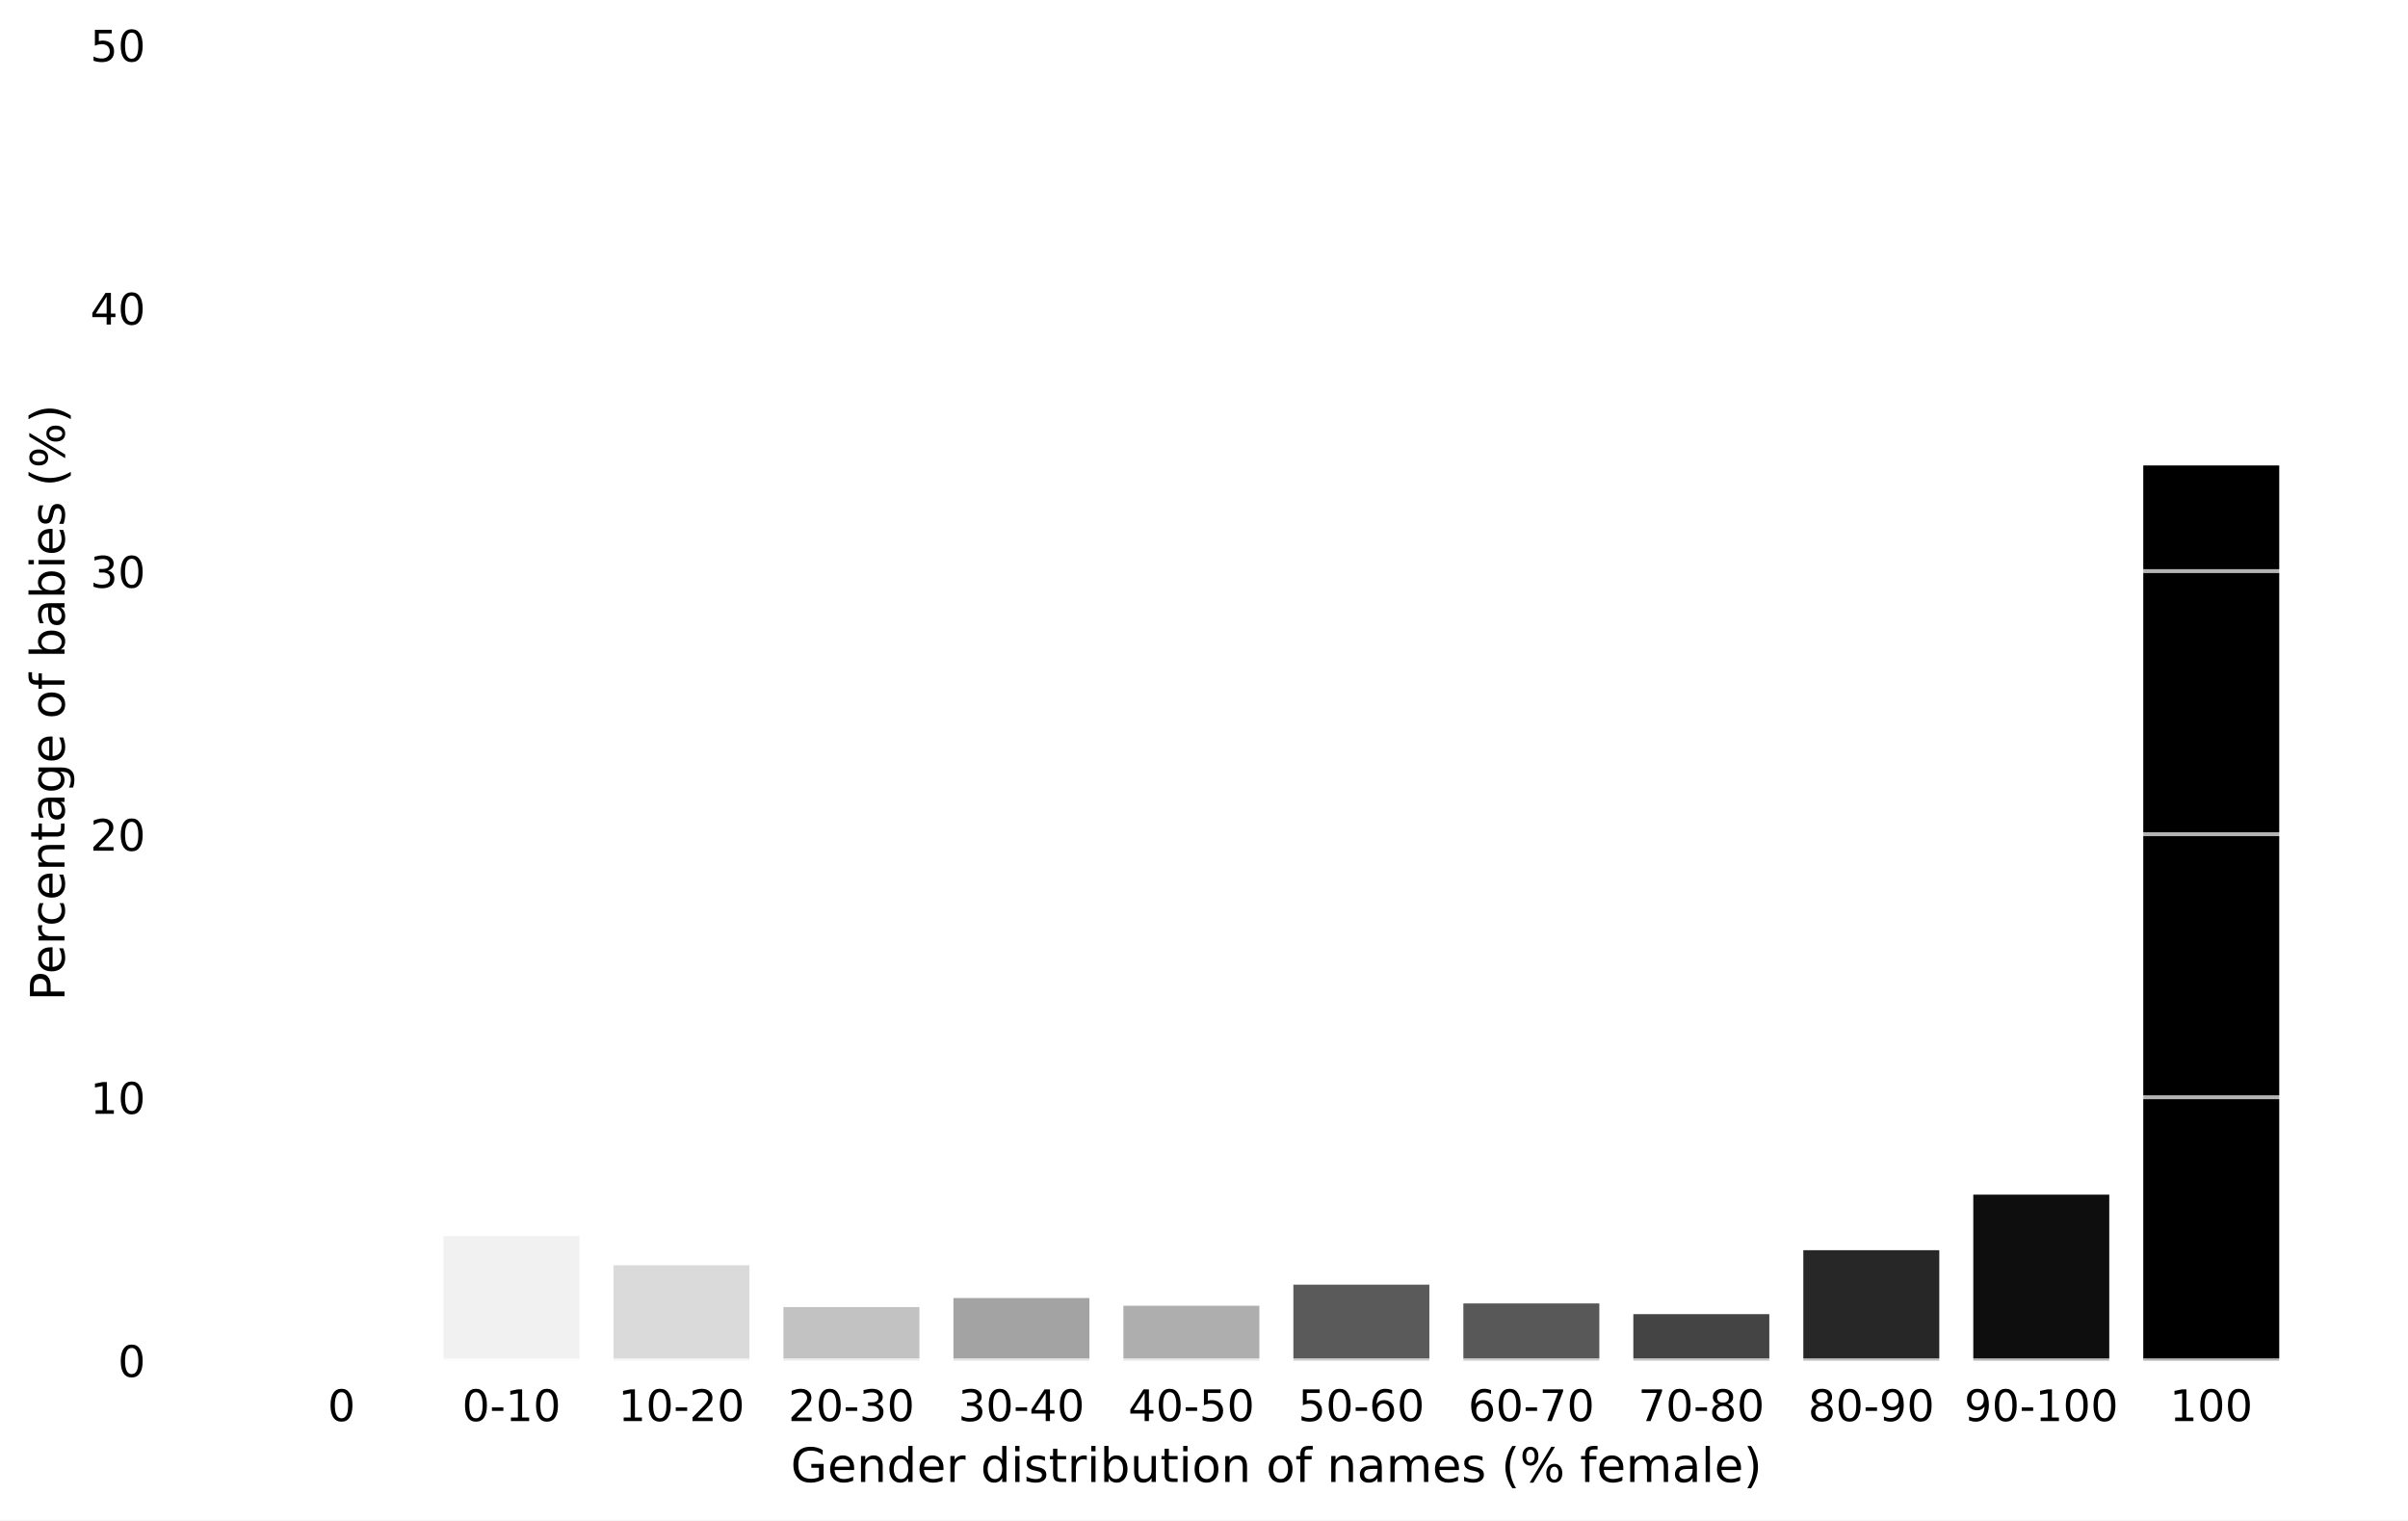
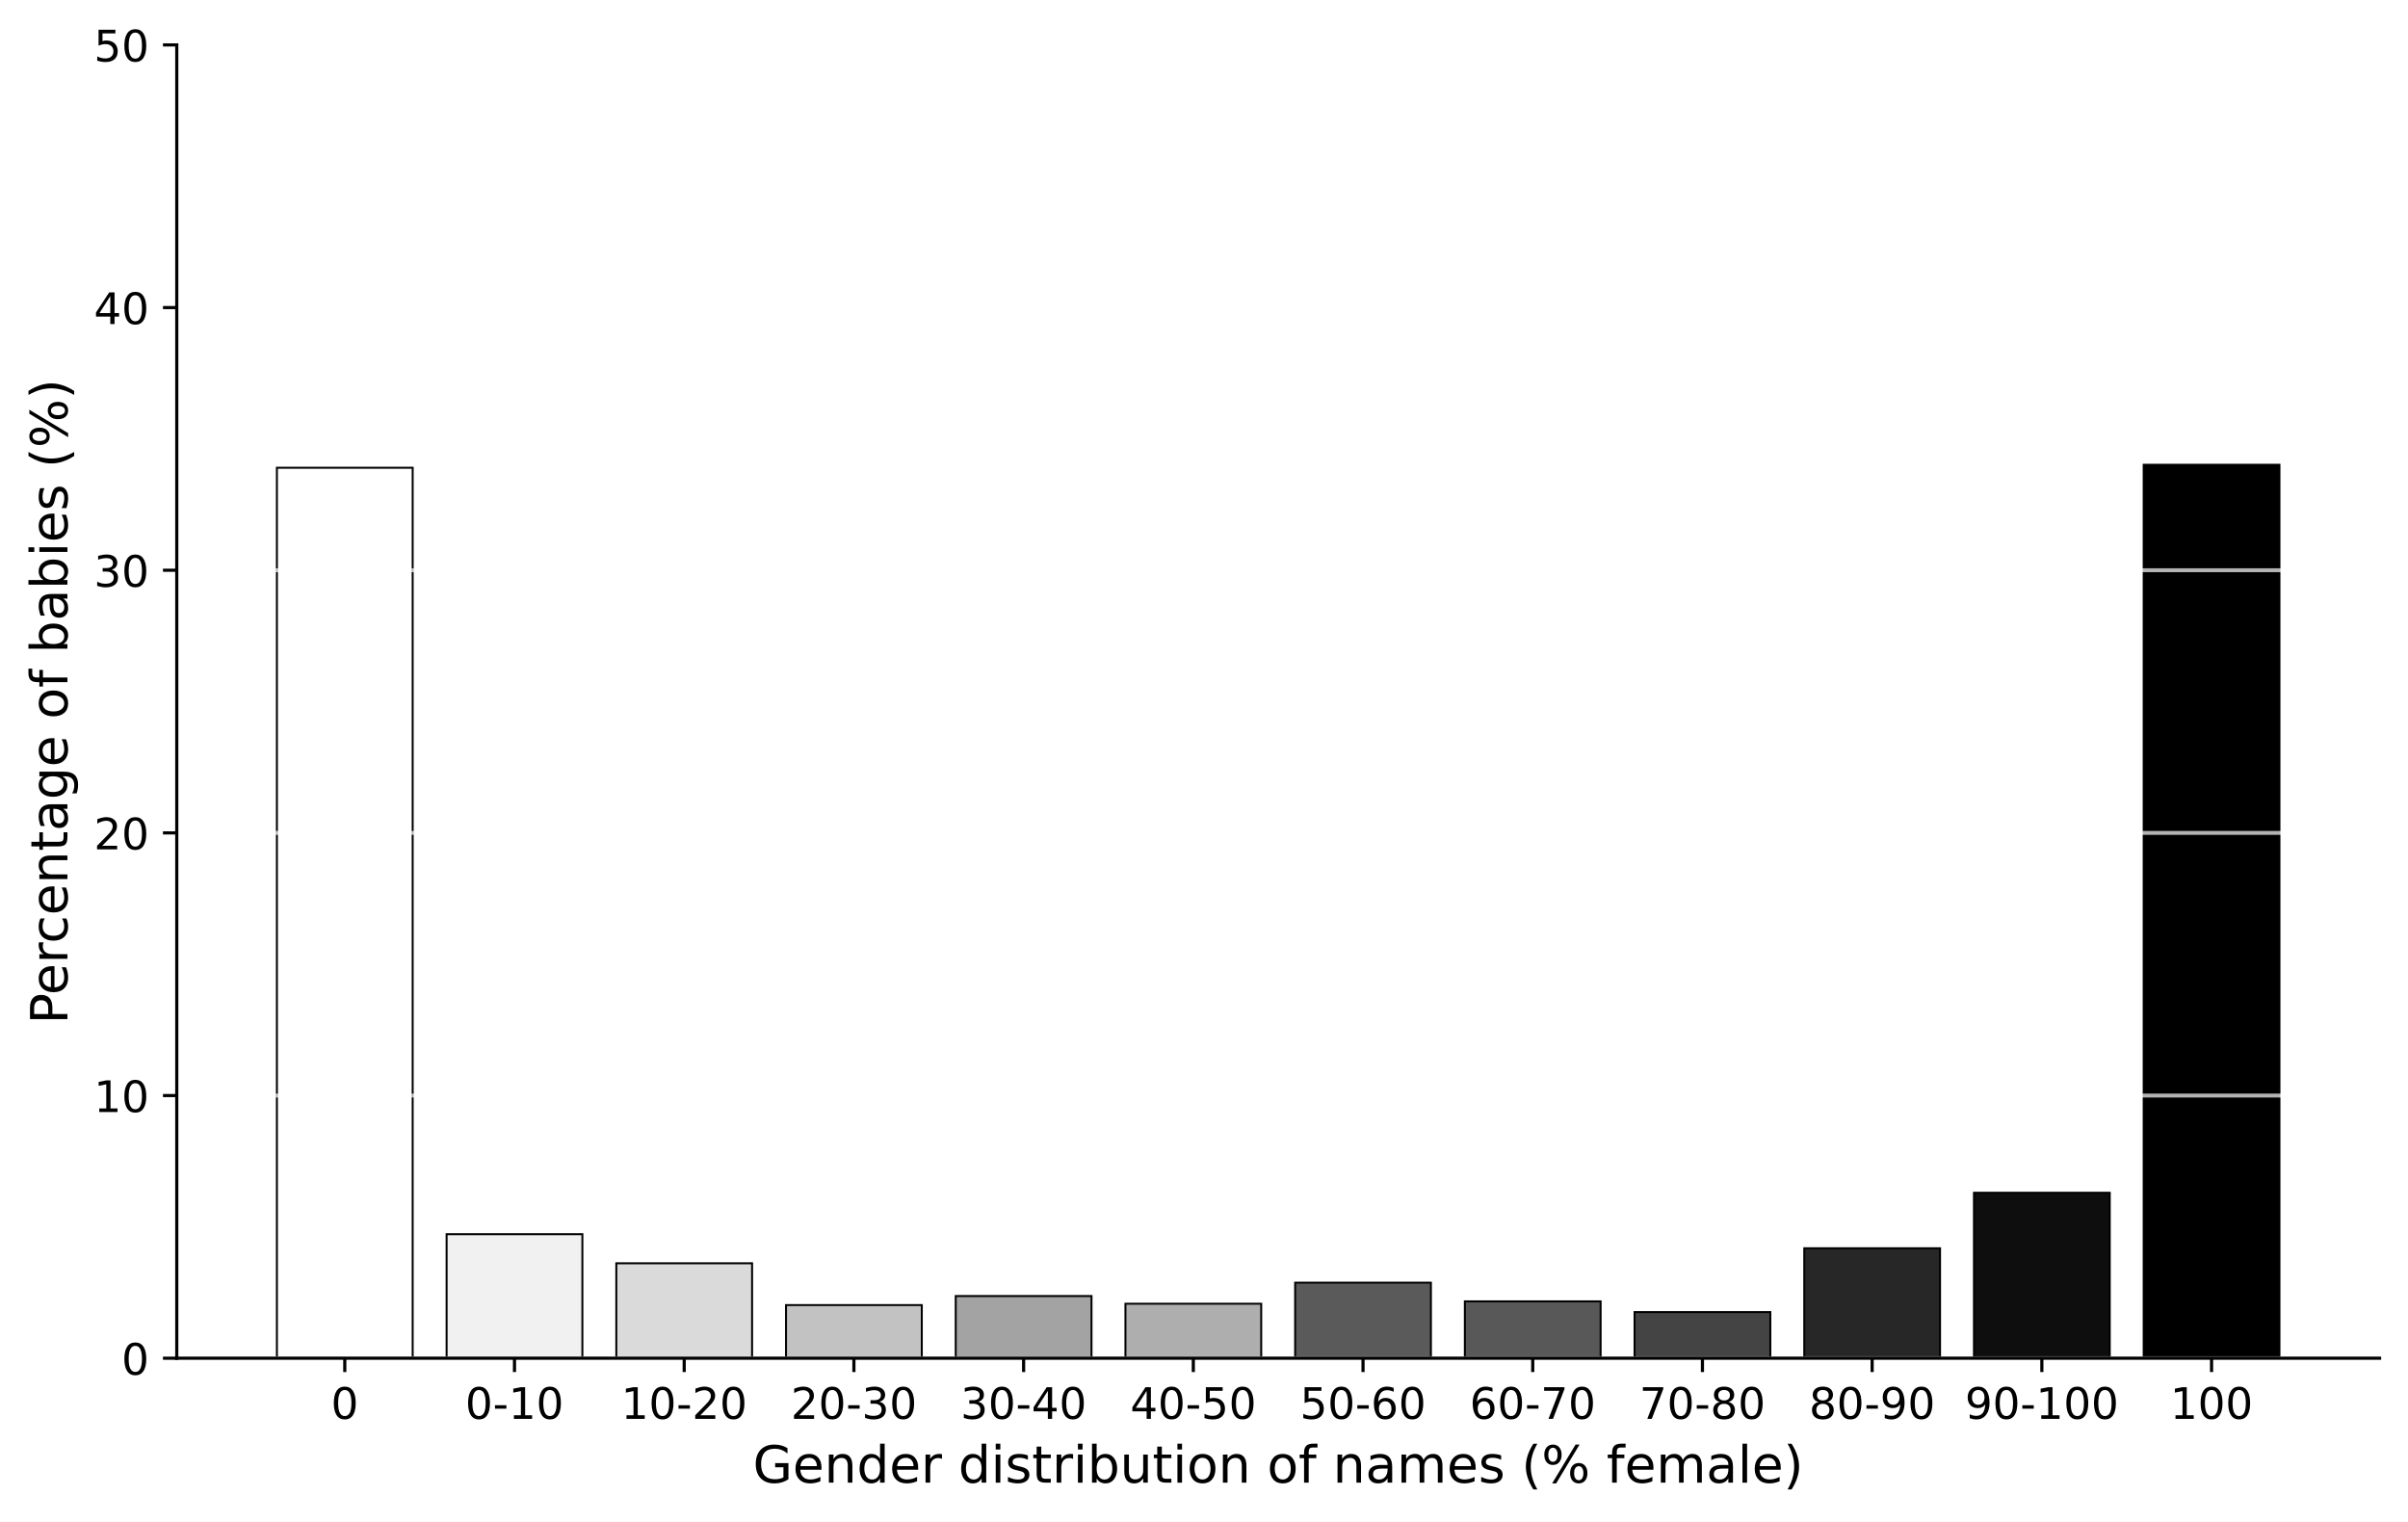
- <svg xmlns="http://www.w3.org/2000/svg" xmlns:xlink="http://www.w3.org/1999/xlink" width="609.011pt" height="384.479pt" viewBox="0 0 609.011 384.479" version="1.1">
+ <svg xmlns="http://www.w3.org/2000/svg" xmlns:xlink="http://www.w3.org/1999/xlink" width="609.979pt" height="385.447pt" viewBox="0 0 609.979 385.447" version="1.1">
  <defs>
    <style type="text/css">*{stroke-linejoin: round; stroke-linecap: butt}</style>
  </defs>
  <g id="figure_1">
    <g id="patch_1">
-       <path d="M 0 384.479  L 609.011 384.479  L 609.011 0  L 0 0  z " style="fill: #ffffff" />
+       <path d="M 0 385.447  L 609.979 385.447  L 609.979 0  L 0 0  z " style="fill: #ffffff" />
    </g>
    <g id="axes_1">
      <g id="patch_2">
-         <path d="M 43.811 344.019  L 601.811 344.019  L 601.811 11.379  L 43.811 11.379  z " style="fill: #ffffff" />
+         <path d="M 44.779 344.019  L 602.779 344.019  L 602.779 11.379  L 44.779 11.379  z " style="fill: #ffffff" />
      </g>
      <g id="patch_3">
-         <path d="M 69.175 344.019  L 103.566 344.019  L 103.566 118.478  L 69.175 118.478  z " clip-path="url(#p689ee45452)" style="fill: #ffffff" />
+         <path d="M 70.143 344.019  L 104.534 344.019  L 104.534 118.478  L 70.143 118.478  z " clip-path="url(#pf5ce9ef097)" style="fill: #ffffff; stroke: #000000; stroke-width: 0.5; stroke-linejoin: miter" />
      </g>
      <g id="patch_4">
-         <path d="M 112.164 344.019  L 146.555 344.019  L 146.555 312.609  L 112.164 312.609  z " clip-path="url(#p689ee45452)" style="fill: #f1f1f1" />
+         <path d="M 113.132 344.019  L 147.523 344.019  L 147.523 312.609  L 113.132 312.609  z " clip-path="url(#pf5ce9ef097)" style="fill: #f1f1f1; stroke: #000000; stroke-width: 0.5; stroke-linejoin: miter" />
      </g>
      <g id="patch_5">
-         <path d="M 155.153 344.019  L 189.545 344.019  L 189.545 319.975  L 155.153 319.975  z " clip-path="url(#p689ee45452)" style="fill: #dadada" />
+         <path d="M 156.121 344.019  L 190.512 344.019  L 190.512 319.975  L 156.121 319.975  z " clip-path="url(#pf5ce9ef097)" style="fill: #dadada; stroke: #000000; stroke-width: 0.5; stroke-linejoin: miter" />
      </g>
      <g id="patch_6">
-         <path d="M 198.143 344.019  L 232.534 344.019  L 232.534 330.558  L 198.143 330.558  z " clip-path="url(#p689ee45452)" style="fill: #c2c2c2" />
+         <path d="M 199.11 344.019  L 233.502 344.019  L 233.502 330.558  L 199.11 330.558  z " clip-path="url(#pf5ce9ef097)" style="fill: #c2c2c2; stroke: #000000; stroke-width: 0.5; stroke-linejoin: miter" />
      </g>
      <g id="patch_7">
-         <path d="M 241.132 344.019  L 275.523 344.019  L 275.523 328.272  L 241.132 328.272  z " clip-path="url(#p689ee45452)" style="fill: #a3a3a3" />
+         <path d="M 242.1 344.019  L 276.491 344.019  L 276.491 328.272  L 242.1 328.272  z " clip-path="url(#pf5ce9ef097)" style="fill: #a3a3a3; stroke: #000000; stroke-width: 0.5; stroke-linejoin: miter" />
      </g>
      <g id="patch_8">
-         <path d="M 284.121 344.019  L 318.512 344.019  L 318.512 330.219  L 284.121 330.219  z " clip-path="url(#p689ee45452)" style="fill: #aeaeae" />
+         <path d="M 285.089 344.019  L 319.48 344.019  L 319.48 330.219  L 285.089 330.219  z " clip-path="url(#pf5ce9ef097)" style="fill: #aeaeae; stroke: #000000; stroke-width: 0.5; stroke-linejoin: miter" />
      </g>
      <g id="patch_9">
-         <path d="M 327.11 344.019  L 361.502 344.019  L 361.502 324.885  L 327.11 324.885  z " clip-path="url(#p689ee45452)" style="fill: #5a5a5a" />
+         <path d="M 328.078 344.019  L 362.469 344.019  L 362.469 324.885  L 328.078 324.885  z " clip-path="url(#pf5ce9ef097)" style="fill: #5a5a5a; stroke: #000000; stroke-width: 0.5; stroke-linejoin: miter" />
      </g>
      <g id="patch_10">
-         <path d="M 370.099 344.019  L 404.491 344.019  L 404.491 329.626  L 370.099 329.626  z " clip-path="url(#p689ee45452)" style="fill: #585858" />
+         <path d="M 371.067 344.019  L 405.459 344.019  L 405.459 329.626  L 371.067 329.626  z " clip-path="url(#pf5ce9ef097)" style="fill: #585858; stroke: #000000; stroke-width: 0.5; stroke-linejoin: miter" />
      </g>
      <g id="patch_11">
-         <path d="M 413.089 344.019  L 447.48 344.019  L 447.48 332.336  L 413.089 332.336  z " clip-path="url(#p689ee45452)" style="fill: #444444" />
+         <path d="M 414.056 344.019  L 448.448 344.019  L 448.448 332.336  L 414.056 332.336  z " clip-path="url(#pf5ce9ef097)" style="fill: #444444; stroke: #000000; stroke-width: 0.5; stroke-linejoin: miter" />
      </g>
      <g id="patch_12">
-         <path d="M 456.078 344.019  L 490.469 344.019  L 490.469 316.165  L 456.078 316.165  z " clip-path="url(#p689ee45452)" style="fill: #272727" />
+         <path d="M 457.046 344.019  L 491.437 344.019  L 491.437 316.165  L 457.046 316.165  z " clip-path="url(#pf5ce9ef097)" style="fill: #272727; stroke: #000000; stroke-width: 0.5; stroke-linejoin: miter" />
      </g>
      <g id="patch_13">
-         <path d="M 499.067 344.019  L 533.458 344.019  L 533.458 302.111  L 499.067 302.111  z " clip-path="url(#p689ee45452)" style="fill: #0e0e0e" />
+         <path d="M 500.035 344.019  L 534.426 344.019  L 534.426 302.111  L 500.035 302.111  z " clip-path="url(#pf5ce9ef097)" style="fill: #0e0e0e; stroke: #000000; stroke-width: 0.5; stroke-linejoin: miter" />
      </g>
      <g id="patch_14">
-         <path d="M 542.056 344.019  L 576.448 344.019  L 576.448 117.716  L 542.056 117.716  z " clip-path="url(#p689ee45452)" />
+         <path d="M 543.024 344.019  L 577.415 344.019  L 577.415 117.716  L 543.024 117.716  z " clip-path="url(#pf5ce9ef097)" style="stroke: #000000; stroke-width: 0.5; stroke-linejoin: miter" />
      </g>
      <g id="matplotlib.axis_1">
        <g id="xtick_1">
+           <g id="line2d_1">
+             <defs>
+               <path id="mc035e3e905" d="M 0 0  L 0 3.5  " style="stroke: #000000; stroke-width: 0.8" />
+             </defs>
+             <g>
+               <use xlink:href="#mc035e3e905" x="87.338" y="344.019" style="stroke: #000000; stroke-width: 0.8" />
+             </g>
+           </g>
          <g id="text_1">
-             <g transform="translate(82.8712 359.3774) scale(0.11 -0.11)">
+             <g transform="translate(83.83901 359.3774) scale(0.11 -0.11)">
              <defs>
                <path id="DejaVuSans-30" d="M 2034 4250  Q 1547 4250 1301 3770  Q 1056 3291 1056 2328  Q 1056 1369 1301 889  Q 1547 409 2034 409  Q 2525 409 2770 889  Q 3016 1369 3016 2328  Q 3016 3291 2770 3770  Q 2525 4250 2034 4250  z M 2034 4750  Q 2819 4750 3233 4129  Q 3647 3509 3647 2328  Q 3647 1150 3233 529  Q 2819 -91 2034 -91  Q 1250 -91 836 529  Q 422 1150 422 2328  Q 422 3509 836 4129  Q 1250 4750 2034 4750  z " transform="scale(0.015625)" />
              </defs>
              <use xlink:href="#DejaVuSans-30" />
            </g>
          </g>
        </g>
        <g id="xtick_2">
+           <g id="line2d_2">
+             <g>
+               <use xlink:href="#mc035e3e905" x="130.328" y="344.019" style="stroke: #000000; stroke-width: 0.8" />
+             </g>
+           </g>
          <g id="text_2">
-             <g transform="translate(116.8774 359.3774) scale(0.11 -0.11)">
+             <g transform="translate(117.8452 359.3774) scale(0.11 -0.11)">
              <defs>
                <path id="DejaVuSans-2d" d="M 313 2009  L 1997 2009  L 1997 1497  L 313 1497  L 313 2009  z " transform="scale(0.015625)" />
                <path id="DejaVuSans-31" d="M 794 531  L 1825 531  L 1825 4091  L 703 3866  L 703 4441  L 1819 4666  L 2450 4666  L 2450 531  L 3481 531  L 3481 0  L 794 0  L 794 531  z " transform="scale(0.015625)" />
              </defs>
              <use xlink:href="#DejaVuSans-30" />
              <use xlink:href="#DejaVuSans-2d" transform="translate(63.62305 0)" />
              <use xlink:href="#DejaVuSans-31" transform="translate(99.70703 0)" />
              <use xlink:href="#DejaVuSans-30" transform="translate(163.3301 0)" />
            </g>
          </g>
        </g>
        <g id="xtick_3">
+           <g id="line2d_3">
+             <g>
+               <use xlink:href="#mc035e3e905" x="173.317" y="344.019" style="stroke: #000000; stroke-width: 0.8" />
+             </g>
+           </g>
          <g id="text_3">
-             <g transform="translate(156.3672 359.3774) scale(0.11 -0.11)">
+             <g transform="translate(157.335 359.3774) scale(0.11 -0.11)">
              <defs>
                <path id="DejaVuSans-32" d="M 1228 531  L 3431 531  L 3431 0  L 469 0  L 469 531  Q 828 903 1448 1529  Q 2069 2156 2228 2338  Q 2531 2678 2651 2914  Q 2772 3150 2772 3378  Q 2772 3750 2511 3984  Q 2250 4219 1831 4219  Q 1534 4219 1204 4116  Q 875 4013 500 3803  L 500 4441  Q 881 4594 1212 4672  Q 1544 4750 1819 4750  Q 2544 4750 2975 4387  Q 3406 4025 3406 3419  Q 3406 3131 3298 2873  Q 3191 2616 2906 2266  Q 2828 2175 2409 1742  Q 1991 1309 1228 531  z " transform="scale(0.015625)" />
              </defs>
              <use xlink:href="#DejaVuSans-31" />
              <use xlink:href="#DejaVuSans-30" transform="translate(63.62305 0)" />
              <use xlink:href="#DejaVuSans-2d" transform="translate(127.2461 0)" />
              <use xlink:href="#DejaVuSans-32" transform="translate(163.3301 0)" />
              <use xlink:href="#DejaVuSans-30" transform="translate(226.9531 0)" />
            </g>
          </g>
        </g>
        <g id="xtick_4">
+           <g id="line2d_4">
+             <g>
+               <use xlink:href="#mc035e3e905" x="216.306" y="344.019" style="stroke: #000000; stroke-width: 0.8" />
+             </g>
+           </g>
          <g id="text_4">
-             <g transform="translate(199.3564 359.3774) scale(0.11 -0.11)">
+             <g transform="translate(200.3242 359.3774) scale(0.11 -0.11)">
              <defs>
                <path id="DejaVuSans-33" d="M 2597 2516  Q 3050 2419 3304 2112  Q 3559 1806 3559 1356  Q 3559 666 3084 287  Q 2609 -91 1734 -91  Q 1441 -91 1130 -33  Q 819 25 488 141  L 488 750  Q 750 597 1062 519  Q 1375 441 1716 441  Q 2309 441 2620 675  Q 2931 909 2931 1356  Q 2931 1769 2642 2001  Q 2353 2234 1838 2234  L 1294 2234  L 1294 2753  L 1863 2753  Q 2328 2753 2575 2939  Q 2822 3125 2822 3475  Q 2822 3834 2567 4026  Q 2313 4219 1838 4219  Q 1578 4219 1281 4162  Q 984 4106 628 3988  L 628 4550  Q 988 4650 1302 4700  Q 1616 4750 1894 4750  Q 2613 4750 3031 4423  Q 3450 4097 3450 3541  Q 3450 3153 3228 2886  Q 3006 2619 2597 2516  z " transform="scale(0.015625)" />
              </defs>
              <use xlink:href="#DejaVuSans-32" />
              <use xlink:href="#DejaVuSans-30" transform="translate(63.62305 0)" />
              <use xlink:href="#DejaVuSans-2d" transform="translate(127.2461 0)" />
              <use xlink:href="#DejaVuSans-33" transform="translate(163.3301 0)" />
              <use xlink:href="#DejaVuSans-30" transform="translate(226.9531 0)" />
            </g>
          </g>
        </g>
        <g id="xtick_5">
+           <g id="line2d_5">
+             <g>
+               <use xlink:href="#mc035e3e905" x="259.295" y="344.019" style="stroke: #000000; stroke-width: 0.8" />
+             </g>
+           </g>
          <g id="text_5">
-             <g transform="translate(242.3456 359.3774) scale(0.11 -0.11)">
+             <g transform="translate(243.3134 359.3774) scale(0.11 -0.11)">
              <defs>
                <path id="DejaVuSans-34" d="M 2419 4116  L 825 1625  L 2419 1625  L 2419 4116  z M 2253 4666  L 3047 4666  L 3047 1625  L 3713 1625  L 3713 1100  L 3047 1100  L 3047 0  L 2419 0  L 2419 1100  L 313 1100  L 313 1709  L 2253 4666  z " transform="scale(0.015625)" />
              </defs>
              <use xlink:href="#DejaVuSans-33" />
              <use xlink:href="#DejaVuSans-30" transform="translate(63.62305 0)" />
              <use xlink:href="#DejaVuSans-2d" transform="translate(127.2461 0)" />
              <use xlink:href="#DejaVuSans-34" transform="translate(163.3301 0)" />
              <use xlink:href="#DejaVuSans-30" transform="translate(226.9531 0)" />
            </g>
          </g>
        </g>
        <g id="xtick_6">
+           <g id="line2d_6">
+             <g>
+               <use xlink:href="#mc035e3e905" x="302.284" y="344.019" style="stroke: #000000; stroke-width: 0.8" />
+             </g>
+           </g>
          <g id="text_6">
-             <g transform="translate(285.3348 359.3774) scale(0.11 -0.11)">
+             <g transform="translate(286.3027 359.3774) scale(0.11 -0.11)">
              <defs>
                <path id="DejaVuSans-35" d="M 691 4666  L 3169 4666  L 3169 4134  L 1269 4134  L 1269 2991  Q 1406 3038 1543 3061  Q 1681 3084 1819 3084  Q 2600 3084 3056 2656  Q 3513 2228 3513 1497  Q 3513 744 3044 326  Q 2575 -91 1722 -91  Q 1428 -91 1123 -41  Q 819 9 494 109  L 494 744  Q 775 591 1075 516  Q 1375 441 1709 441  Q 2250 441 2565 725  Q 2881 1009 2881 1497  Q 2881 1984 2565 2268  Q 2250 2553 1709 2553  Q 1456 2553 1204 2497  Q 953 2441 691 2322  L 691 4666  z " transform="scale(0.015625)" />
              </defs>
              <use xlink:href="#DejaVuSans-34" />
              <use xlink:href="#DejaVuSans-30" transform="translate(63.62305 0)" />
              <use xlink:href="#DejaVuSans-2d" transform="translate(127.2461 0)" />
              <use xlink:href="#DejaVuSans-35" transform="translate(163.3301 0)" />
              <use xlink:href="#DejaVuSans-30" transform="translate(226.9531 0)" />
            </g>
          </g>
        </g>
        <g id="xtick_7">
+           <g id="line2d_7">
+             <g>
+               <use xlink:href="#mc035e3e905" x="345.274" y="344.019" style="stroke: #000000; stroke-width: 0.8" />
+             </g>
+           </g>
          <g id="text_7">
-             <g transform="translate(328.3241 359.3774) scale(0.11 -0.11)">
+             <g transform="translate(329.2919 359.3774) scale(0.11 -0.11)">
              <defs>
                <path id="DejaVuSans-36" d="M 2113 2584  Q 1688 2584 1439 2293  Q 1191 2003 1191 1497  Q 1191 994 1439 701  Q 1688 409 2113 409  Q 2538 409 2786 701  Q 3034 994 3034 1497  Q 3034 2003 2786 2293  Q 2538 2584 2113 2584  z M 3366 4563  L 3366 3988  Q 3128 4100 2886 4159  Q 2644 4219 2406 4219  Q 1781 4219 1451 3797  Q 1122 3375 1075 2522  Q 1259 2794 1537 2939  Q 1816 3084 2150 3084  Q 2853 3084 3261 2657  Q 3669 2231 3669 1497  Q 3669 778 3244 343  Q 2819 -91 2113 -91  Q 1303 -91 875 529  Q 447 1150 447 2328  Q 447 3434 972 4092  Q 1497 4750 2381 4750  Q 2619 4750 2861 4703  Q 3103 4656 3366 4563  z " transform="scale(0.015625)" />
              </defs>
              <use xlink:href="#DejaVuSans-35" />
              <use xlink:href="#DejaVuSans-30" transform="translate(63.62305 0)" />
              <use xlink:href="#DejaVuSans-2d" transform="translate(127.2461 0)" />
              <use xlink:href="#DejaVuSans-36" transform="translate(163.3301 0)" />
              <use xlink:href="#DejaVuSans-30" transform="translate(226.9531 0)" />
            </g>
          </g>
        </g>
        <g id="xtick_8">
+           <g id="line2d_8">
+             <g>
+               <use xlink:href="#mc035e3e905" x="388.263" y="344.019" style="stroke: #000000; stroke-width: 0.8" />
+             </g>
+           </g>
          <g id="text_8">
-             <g transform="translate(371.3133 359.3774) scale(0.11 -0.11)">
+             <g transform="translate(372.2811 359.3774) scale(0.11 -0.11)">
              <defs>
                <path id="DejaVuSans-37" d="M 525 4666  L 3525 4666  L 3525 4397  L 1831 0  L 1172 0  L 2766 4134  L 525 4134  L 525 4666  z " transform="scale(0.015625)" />
              </defs>
              <use xlink:href="#DejaVuSans-36" />
              <use xlink:href="#DejaVuSans-30" transform="translate(63.62305 0)" />
              <use xlink:href="#DejaVuSans-2d" transform="translate(127.2461 0)" />
              <use xlink:href="#DejaVuSans-37" transform="translate(163.3301 0)" />
              <use xlink:href="#DejaVuSans-30" transform="translate(226.9531 0)" />
            </g>
          </g>
        </g>
        <g id="xtick_9">
+           <g id="line2d_9">
+             <g>
+               <use xlink:href="#mc035e3e905" x="431.252" y="344.019" style="stroke: #000000; stroke-width: 0.8" />
+             </g>
+           </g>
          <g id="text_9">
-             <g transform="translate(414.3025 359.3774) scale(0.11 -0.11)">
+             <g transform="translate(415.2703 359.3774) scale(0.11 -0.11)">
              <defs>
                <path id="DejaVuSans-38" d="M 2034 2216  Q 1584 2216 1326 1975  Q 1069 1734 1069 1313  Q 1069 891 1326 650  Q 1584 409 2034 409  Q 2484 409 2743 651  Q 3003 894 3003 1313  Q 3003 1734 2745 1975  Q 2488 2216 2034 2216  z M 1403 2484  Q 997 2584 770 2862  Q 544 3141 544 3541  Q 544 4100 942 4425  Q 1341 4750 2034 4750  Q 2731 4750 3128 4425  Q 3525 4100 3525 3541  Q 3525 3141 3298 2862  Q 3072 2584 2669 2484  Q 3125 2378 3379 2068  Q 3634 1759 3634 1313  Q 3634 634 3220 271  Q 2806 -91 2034 -91  Q 1263 -91 848 271  Q 434 634 434 1313  Q 434 1759 690 2068  Q 947 2378 1403 2484  z M 1172 3481  Q 1172 3119 1398 2916  Q 1625 2713 2034 2713  Q 2441 2713 2670 2916  Q 2900 3119 2900 3481  Q 2900 3844 2670 4047  Q 2441 4250 2034 4250  Q 1625 4250 1398 4047  Q 1172 3844 1172 3481  z " transform="scale(0.015625)" />
              </defs>
              <use xlink:href="#DejaVuSans-37" />
              <use xlink:href="#DejaVuSans-30" transform="translate(63.62305 0)" />
              <use xlink:href="#DejaVuSans-2d" transform="translate(127.2461 0)" />
              <use xlink:href="#DejaVuSans-38" transform="translate(163.3301 0)" />
              <use xlink:href="#DejaVuSans-30" transform="translate(226.9531 0)" />
            </g>
          </g>
        </g>
        <g id="xtick_10">
+           <g id="line2d_10">
+             <g>
+               <use xlink:href="#mc035e3e905" x="474.241" y="344.019" style="stroke: #000000; stroke-width: 0.8" />
+             </g>
+           </g>
          <g id="text_10">
-             <g transform="translate(457.2917 359.3774) scale(0.11 -0.11)">
+             <g transform="translate(458.2595 359.3774) scale(0.11 -0.11)">
              <defs>
                <path id="DejaVuSans-39" d="M 703 97  L 703 672  Q 941 559 1184 500  Q 1428 441 1663 441  Q 2288 441 2617 861  Q 2947 1281 2994 2138  Q 2813 1869 2534 1725  Q 2256 1581 1919 1581  Q 1219 1581 811 2004  Q 403 2428 403 3163  Q 403 3881 828 4315  Q 1253 4750 1959 4750  Q 2769 4750 3195 4129  Q 3622 3509 3622 2328  Q 3622 1225 3098 567  Q 2575 -91 1691 -91  Q 1453 -91 1209 -44  Q 966 3 703 97  z M 1959 2075  Q 2384 2075 2632 2365  Q 2881 2656 2881 3163  Q 2881 3666 2632 3958  Q 2384 4250 1959 4250  Q 1534 4250 1286 3958  Q 1038 3666 1038 3163  Q 1038 2656 1286 2365  Q 1534 2075 1959 2075  z " transform="scale(0.015625)" />
              </defs>
              <use xlink:href="#DejaVuSans-38" />
              <use xlink:href="#DejaVuSans-30" transform="translate(63.62305 0)" />
              <use xlink:href="#DejaVuSans-2d" transform="translate(127.2461 0)" />
              <use xlink:href="#DejaVuSans-39" transform="translate(163.3301 0)" />
              <use xlink:href="#DejaVuSans-30" transform="translate(226.9531 0)" />
            </g>
          </g>
        </g>
        <g id="xtick_11">
+           <g id="line2d_11">
+             <g>
+               <use xlink:href="#mc035e3e905" x="517.231" y="344.019" style="stroke: #000000; stroke-width: 0.8" />
+             </g>
+           </g>
          <g id="text_11">
-             <g transform="translate(496.7815 359.3774) scale(0.11 -0.11)">
+             <g transform="translate(497.7494 359.3774) scale(0.11 -0.11)">
              <use xlink:href="#DejaVuSans-39" />
              <use xlink:href="#DejaVuSans-30" transform="translate(63.62305 0)" />
              <use xlink:href="#DejaVuSans-2d" transform="translate(127.2461 0)" />
              <use xlink:href="#DejaVuSans-31" transform="translate(163.3301 0)" />
              <use xlink:href="#DejaVuSans-30" transform="translate(226.9531 0)" />
              <use xlink:href="#DejaVuSans-30" transform="translate(290.5762 0)" />
            </g>
          </g>
        </g>
        <g id="xtick_12">
+           <g id="line2d_12">
+             <g>
+               <use xlink:href="#mc035e3e905" x="560.22" y="344.019" style="stroke: #000000; stroke-width: 0.8" />
+             </g>
+           </g>
          <g id="text_12">
-             <g transform="translate(548.7538 359.3774) scale(0.11 -0.11)">
+             <g transform="translate(549.7216 359.3774) scale(0.11 -0.11)">
              <use xlink:href="#DejaVuSans-31" />
              <use xlink:href="#DejaVuSans-30" transform="translate(63.62305 0)" />
              <use xlink:href="#DejaVuSans-30" transform="translate(127.2461 0)" />
            </g>
          </g>
        </g>
        <g id="text_13">
-           <g transform="translate(199.9828 374.7832) scale(0.12 -0.12)">
+           <g transform="translate(190.7149 375.543) scale(0.13 -0.13)">
            <defs>
              <path id="DejaVuSans-47" d="M 3809 666  L 3809 1919  L 2778 1919  L 2778 2438  L 4434 2438  L 4434 434  Q 4069 175 3628 42  Q 3188 -91 2688 -91  Q 1594 -91 976 548  Q 359 1188 359 2328  Q 359 3472 976 4111  Q 1594 4750 2688 4750  Q 3144 4750 3555 4637  Q 3966 4525 4313 4306  L 4313 3634  Q 3963 3931 3569 4081  Q 3175 4231 2741 4231  Q 1884 4231 1454 3753  Q 1025 3275 1025 2328  Q 1025 1384 1454 906  Q 1884 428 2741 428  Q 3075 428 3337 486  Q 3600 544 3809 666  z " transform="scale(0.015625)" />
              <path id="DejaVuSans-65" d="M 3597 1894  L 3597 1613  L 953 1613  Q 991 1019 1311 708  Q 1631 397 2203 397  Q 2534 397 2845 478  Q 3156 559 3463 722  L 3463 178  Q 3153 47 2828 -22  Q 2503 -91 2169 -91  Q 1331 -91 842 396  Q 353 884 353 1716  Q 353 2575 817 3079  Q 1281 3584 2069 3584  Q 2775 3584 3186 3129  Q 3597 2675 3597 1894  z M 3022 2063  Q 3016 2534 2758 2815  Q 2500 3097 2075 3097  Q 1594 3097 1305 2825  Q 1016 2553 972 2059  L 3022 2063  z " transform="scale(0.015625)" />
              <path id="DejaVuSans-6e" d="M 3513 2113  L 3513 0  L 2938 0  L 2938 2094  Q 2938 2591 2744 2837  Q 2550 3084 2163 3084  Q 1697 3084 1428 2787  Q 1159 2491 1159 1978  L 1159 0  L 581 0  L 581 3500  L 1159 3500  L 1159 2956  Q 1366 3272 1645 3428  Q 1925 3584 2291 3584  Q 2894 3584 3203 3211  Q 3513 2838 3513 2113  z " transform="scale(0.015625)" />
              <path id="DejaVuSans-64" d="M 2906 2969  L 2906 4863  L 3481 4863  L 3481 0  L 2906 0  L 2906 525  Q 2725 213 2448 61  Q 2172 -91 1784 -91  Q 1150 -91 751 415  Q 353 922 353 1747  Q 353 2572 751 3078  Q 1150 3584 1784 3584  Q 2172 3584 2448 3432  Q 2725 3281 2906 2969  z M 947 1747  Q 947 1113 1208 752  Q 1469 391 1925 391  Q 2381 391 2643 752  Q 2906 1113 2906 1747  Q 2906 2381 2643 2742  Q 2381 3103 1925 3103  Q 1469 3103 1208 2742  Q 947 2381 947 1747  z " transform="scale(0.015625)" />
              <path id="DejaVuSans-72" d="M 2631 2963  Q 2534 3019 2420 3045  Q 2306 3072 2169 3072  Q 1681 3072 1420 2755  Q 1159 2438 1159 1844  L 1159 0  L 581 0  L 581 3500  L 1159 3500  L 1159 2956  Q 1341 3275 1631 3429  Q 1922 3584 2338 3584  Q 2397 3584 2469 3576  Q 2541 3569 2628 3553  L 2631 2963  z " transform="scale(0.015625)" />
              <path id="DejaVuSans-20" transform="scale(0.015625)" />
              <path id="DejaVuSans-69" d="M 603 3500  L 1178 3500  L 1178 0  L 603 0  L 603 3500  z M 603 4863  L 1178 4863  L 1178 4134  L 603 4134  L 603 4863  z " transform="scale(0.015625)" />
              <path id="DejaVuSans-73" d="M 2834 3397  L 2834 2853  Q 2591 2978 2328 3040  Q 2066 3103 1784 3103  Q 1356 3103 1142 2972  Q 928 2841 928 2578  Q 928 2378 1081 2264  Q 1234 2150 1697 2047  L 1894 2003  Q 2506 1872 2764 1633  Q 3022 1394 3022 966  Q 3022 478 2636 193  Q 2250 -91 1575 -91  Q 1294 -91 989 -36  Q 684 19 347 128  L 347 722  Q 666 556 975 473  Q 1284 391 1588 391  Q 1994 391 2212 530  Q 2431 669 2431 922  Q 2431 1156 2273 1281  Q 2116 1406 1581 1522  L 1381 1569  Q 847 1681 609 1914  Q 372 2147 372 2553  Q 372 3047 722 3315  Q 1072 3584 1716 3584  Q 2034 3584 2315 3537  Q 2597 3491 2834 3397  z " transform="scale(0.015625)" />
              <path id="DejaVuSans-74" d="M 1172 4494  L 1172 3500  L 2356 3500  L 2356 3053  L 1172 3053  L 1172 1153  Q 1172 725 1289 603  Q 1406 481 1766 481  L 2356 481  L 2356 0  L 1766 0  Q 1100 0 847 248  Q 594 497 594 1153  L 594 3053  L 172 3053  L 172 3500  L 594 3500  L 594 4494  L 1172 4494  z " transform="scale(0.015625)" />
              <path id="DejaVuSans-62" d="M 3116 1747  Q 3116 2381 2855 2742  Q 2594 3103 2138 3103  Q 1681 3103 1420 2742  Q 1159 2381 1159 1747  Q 1159 1113 1420 752  Q 1681 391 2138 391  Q 2594 391 2855 752  Q 3116 1113 3116 1747  z M 1159 2969  Q 1341 3281 1617 3432  Q 1894 3584 2278 3584  Q 2916 3584 3314 3078  Q 3713 2572 3713 1747  Q 3713 922 3314 415  Q 2916 -91 2278 -91  Q 1894 -91 1617 61  Q 1341 213 1159 525  L 1159 0  L 581 0  L 581 4863  L 1159 4863  L 1159 2969  z " transform="scale(0.015625)" />
              <path id="DejaVuSans-75" d="M 544 1381  L 544 3500  L 1119 3500  L 1119 1403  Q 1119 906 1312 657  Q 1506 409 1894 409  Q 2359 409 2629 706  Q 2900 1003 2900 1516  L 2900 3500  L 3475 3500  L 3475 0  L 2900 0  L 2900 538  Q 2691 219 2414 64  Q 2138 -91 1772 -91  Q 1169 -91 856 284  Q 544 659 544 1381  z M 1991 3584  L 1991 3584  z " transform="scale(0.015625)" />
              <path id="DejaVuSans-6f" d="M 1959 3097  Q 1497 3097 1228 2736  Q 959 2375 959 1747  Q 959 1119 1226 758  Q 1494 397 1959 397  Q 2419 397 2687 759  Q 2956 1122 2956 1747  Q 2956 2369 2687 2733  Q 2419 3097 1959 3097  z M 1959 3584  Q 2709 3584 3137 3096  Q 3566 2609 3566 1747  Q 3566 888 3137 398  Q 2709 -91 1959 -91  Q 1206 -91 779 398  Q 353 888 353 1747  Q 353 2609 779 3096  Q 1206 3584 1959 3584  z " transform="scale(0.015625)" />
              <path id="DejaVuSans-66" d="M 2375 4863  L 2375 4384  L 1825 4384  Q 1516 4384 1395 4259  Q 1275 4134 1275 3809  L 1275 3500  L 2222 3500  L 2222 3053  L 1275 3053  L 1275 0  L 697 0  L 697 3053  L 147 3053  L 147 3500  L 697 3500  L 697 3744  Q 697 4328 969 4595  Q 1241 4863 1831 4863  L 2375 4863  z " transform="scale(0.015625)" />
              <path id="DejaVuSans-61" d="M 2194 1759  Q 1497 1759 1228 1600  Q 959 1441 959 1056  Q 959 750 1161 570  Q 1363 391 1709 391  Q 2188 391 2477 730  Q 2766 1069 2766 1631  L 2766 1759  L 2194 1759  z M 3341 1997  L 3341 0  L 2766 0  L 2766 531  Q 2569 213 2275 61  Q 1981 -91 1556 -91  Q 1019 -91 701 211  Q 384 513 384 1019  Q 384 1609 779 1909  Q 1175 2209 1959 2209  L 2766 2209  L 2766 2266  Q 2766 2663 2505 2880  Q 2244 3097 1772 3097  Q 1472 3097 1187 3025  Q 903 2953 641 2809  L 641 3341  Q 956 3463 1253 3523  Q 1550 3584 1831 3584  Q 2591 3584 2966 3190  Q 3341 2797 3341 1997  z " transform="scale(0.015625)" />
              <path id="DejaVuSans-6d" d="M 3328 2828  Q 3544 3216 3844 3400  Q 4144 3584 4550 3584  Q 5097 3584 5394 3201  Q 5691 2819 5691 2113  L 5691 0  L 5113 0  L 5113 2094  Q 5113 2597 4934 2840  Q 4756 3084 4391 3084  Q 3944 3084 3684 2787  Q 3425 2491 3425 1978  L 3425 0  L 2847 0  L 2847 2094  Q 2847 2600 2669 2842  Q 2491 3084 2119 3084  Q 1678 3084 1418 2786  Q 1159 2488 1159 1978  L 1159 0  L 581 0  L 581 3500  L 1159 3500  L 1159 2956  Q 1356 3278 1631 3431  Q 1906 3584 2284 3584  Q 2666 3584 2933 3390  Q 3200 3197 3328 2828  z " transform="scale(0.015625)" />
              <path id="DejaVuSans-28" d="M 1984 4856  Q 1566 4138 1362 3434  Q 1159 2731 1159 2009  Q 1159 1288 1364 580  Q 1569 -128 1984 -844  L 1484 -844  Q 1016 -109 783 600  Q 550 1309 550 2009  Q 550 2706 781 3412  Q 1013 4119 1484 4856  L 1984 4856  z " transform="scale(0.015625)" />
              <path id="DejaVuSans-25" d="M 4653 2053  Q 4381 2053 4226 1822  Q 4072 1591 4072 1178  Q 4072 772 4226 539  Q 4381 306 4653 306  Q 4919 306 5073 539  Q 5228 772 5228 1178  Q 5228 1588 5073 1820  Q 4919 2053 4653 2053  z M 4653 2450  Q 5147 2450 5437 2106  Q 5728 1763 5728 1178  Q 5728 594 5436 251  Q 5144 -91 4653 -91  Q 4153 -91 3862 251  Q 3572 594 3572 1178  Q 3572 1766 3864 2108  Q 4156 2450 4653 2450  z M 1428 4353  Q 1159 4353 1004 4120  Q 850 3888 850 3481  Q 850 3069 1003 2837  Q 1156 2606 1428 2606  Q 1700 2606 1854 2837  Q 2009 3069 2009 3481  Q 2009 3884 1853 4118  Q 1697 4353 1428 4353  z M 4250 4750  L 4750 4750  L 1831 -91  L 1331 -91  L 4250 4750  z M 1428 4750  Q 1922 4750 2215 4408  Q 2509 4066 2509 3481  Q 2509 2891 2217 2550  Q 1925 2209 1428 2209  Q 931 2209 642 2551  Q 353 2894 353 3481  Q 353 4063 643 4406  Q 934 4750 1428 4750  z " transform="scale(0.015625)" />
              <path id="DejaVuSans-6c" d="M 603 4863  L 1178 4863  L 1178 0  L 603 0  L 603 4863  z " transform="scale(0.015625)" />
              <path id="DejaVuSans-29" d="M 513 4856  L 1013 4856  Q 1481 4119 1714 3412  Q 1947 2706 1947 2009  Q 1947 1309 1714 600  Q 1481 -109 1013 -844  L 513 -844  Q 928 -128 1133 580  Q 1338 1288 1338 2009  Q 1338 2731 1133 3434  Q 928 4138 513 4856  z " transform="scale(0.015625)" />
            </defs>
            <use xlink:href="#DejaVuSans-47" />
            <use xlink:href="#DejaVuSans-65" transform="translate(77.49023 0)" />
            <use xlink:href="#DejaVuSans-6e" transform="translate(139.0137 0)" />
            <use xlink:href="#DejaVuSans-64" transform="translate(202.3926 0)" />
            <use xlink:href="#DejaVuSans-65" transform="translate(265.8691 0)" />
            <use xlink:href="#DejaVuSans-72" transform="translate(327.3926 0)" />
            <use xlink:href="#DejaVuSans-20" transform="translate(368.5059 0)" />
            <use xlink:href="#DejaVuSans-64" transform="translate(400.293 0)" />
            <use xlink:href="#DejaVuSans-69" transform="translate(463.7695 0)" />
            <use xlink:href="#DejaVuSans-73" transform="translate(491.5527 0)" />
            <use xlink:href="#DejaVuSans-74" transform="translate(543.6523 0)" />
            <use xlink:href="#DejaVuSans-72" transform="translate(582.8613 0)" />
            <use xlink:href="#DejaVuSans-69" transform="translate(623.9746 0)" />
            <use xlink:href="#DejaVuSans-62" transform="translate(651.7578 0)" />
            <use xlink:href="#DejaVuSans-75" transform="translate(715.2344 0)" />
            <use xlink:href="#DejaVuSans-74" transform="translate(778.6133 0)" />
            <use xlink:href="#DejaVuSans-69" transform="translate(817.8223 0)" />
            <use xlink:href="#DejaVuSans-6f" transform="translate(845.6055 0)" />
            <use xlink:href="#DejaVuSans-6e" transform="translate(906.7871 0)" />
            <use xlink:href="#DejaVuSans-20" transform="translate(970.166 0)" />
            <use xlink:href="#DejaVuSans-6f" transform="translate(1001.953 0)" />
            <use xlink:href="#DejaVuSans-66" transform="translate(1063.135 0)" />
            <use xlink:href="#DejaVuSans-20" transform="translate(1098.34 0)" />
            <use xlink:href="#DejaVuSans-6e" transform="translate(1130.127 0)" />
            <use xlink:href="#DejaVuSans-61" transform="translate(1193.506 0)" />
            <use xlink:href="#DejaVuSans-6d" transform="translate(1254.785 0)" />
            <use xlink:href="#DejaVuSans-65" transform="translate(1352.197 0)" />
            <use xlink:href="#DejaVuSans-73" transform="translate(1413.721 0)" />
            <use xlink:href="#DejaVuSans-20" transform="translate(1465.82 0)" />
            <use xlink:href="#DejaVuSans-28" transform="translate(1497.607 0)" />
            <use xlink:href="#DejaVuSans-25" transform="translate(1536.621 0)" />
            <use xlink:href="#DejaVuSans-20" transform="translate(1631.641 0)" />
            <use xlink:href="#DejaVuSans-66" transform="translate(1663.428 0)" />
            <use xlink:href="#DejaVuSans-65" transform="translate(1698.633 0)" />
            <use xlink:href="#DejaVuSans-6d" transform="translate(1760.156 0)" />
            <use xlink:href="#DejaVuSans-61" transform="translate(1857.568 0)" />
            <use xlink:href="#DejaVuSans-6c" transform="translate(1918.848 0)" />
            <use xlink:href="#DejaVuSans-65" transform="translate(1946.631 0)" />
            <use xlink:href="#DejaVuSans-29" transform="translate(2008.154 0)" />
          </g>
        </g>
      </g>
      <g id="matplotlib.axis_2">
        <g id="ytick_1">
-           <g id="line2d_1">
-             <path d="M 43.811 344.019  L 601.811 344.019  " clip-path="url(#p689ee45452)" style="fill: none; stroke: #ffffff; stroke-opacity: 0.7; stroke-linecap: round" />
+           <g id="line2d_13">
+             <path d="M 44.779 344.019  L 602.779 344.019  " clip-path="url(#pf5ce9ef097)" style="fill: none; stroke: #ffffff; stroke-opacity: 0.7; stroke-linecap: square" />
+           </g>
+           <g id="line2d_14">
+             <defs>
+               <path id="mb2cbd615f8" d="M 0 0  L -3.5 0  " style="stroke: #000000; stroke-width: 0.8" />
+             </defs>
+             <g>
+               <use xlink:href="#mb2cbd615f8" x="44.779" y="344.019" style="stroke: #000000; stroke-width: 0.8" />
+             </g>
          </g>
          <g id="text_14">
-             <g transform="translate(29.8125 348.1983) scale(0.11 -0.11)">
+             <g transform="translate(30.78031 348.1983) scale(0.11 -0.11)">
              <use xlink:href="#DejaVuSans-30" />
            </g>
          </g>
        </g>
        <g id="ytick_2">
-           <g id="line2d_2">
-             <path d="M 43.811 277.491  L 601.811 277.491  " clip-path="url(#p689ee45452)" style="fill: none; stroke: #ffffff; stroke-opacity: 0.7; stroke-linecap: round" />
+           <g id="line2d_15">
+             <path d="M 44.779 277.491  L 602.779 277.491  " clip-path="url(#pf5ce9ef097)" style="fill: none; stroke: #ffffff; stroke-opacity: 0.7; stroke-linecap: square" />
+           </g>
+           <g id="line2d_16">
+             <g>
+               <use xlink:href="#mb2cbd615f8" x="44.779" y="277.491" style="stroke: #000000; stroke-width: 0.8" />
+             </g>
          </g>
          <g id="text_15">
-             <g transform="translate(22.81375 281.6703) scale(0.11 -0.11)">
+             <g transform="translate(23.78156 281.6703) scale(0.11 -0.11)">
              <use xlink:href="#DejaVuSans-31" />
              <use xlink:href="#DejaVuSans-30" transform="translate(63.62305 0)" />
            </g>
          </g>
        </g>
        <g id="ytick_3">
-           <g id="line2d_3">
-             <path d="M 43.811 210.963  L 601.811 210.963  " clip-path="url(#p689ee45452)" style="fill: none; stroke: #ffffff; stroke-opacity: 0.7; stroke-linecap: round" />
+           <g id="line2d_17">
+             <path d="M 44.779 210.963  L 602.779 210.963  " clip-path="url(#pf5ce9ef097)" style="fill: none; stroke: #ffffff; stroke-opacity: 0.7; stroke-linecap: square" />
+           </g>
+           <g id="line2d_18">
+             <g>
+               <use xlink:href="#mb2cbd615f8" x="44.779" y="210.963" style="stroke: #000000; stroke-width: 0.8" />
+             </g>
          </g>
          <g id="text_16">
-             <g transform="translate(22.81375 215.1423) scale(0.11 -0.11)">
+             <g transform="translate(23.78156 215.1423) scale(0.11 -0.11)">
              <use xlink:href="#DejaVuSans-32" />
              <use xlink:href="#DejaVuSans-30" transform="translate(63.62305 0)" />
            </g>
          </g>
        </g>
        <g id="ytick_4">
-           <g id="line2d_4">
-             <path d="M 43.811 144.435  L 601.811 144.435  " clip-path="url(#p689ee45452)" style="fill: none; stroke: #ffffff; stroke-opacity: 0.7; stroke-linecap: round" />
+           <g id="line2d_19">
+             <path d="M 44.779 144.435  L 602.779 144.435  " clip-path="url(#pf5ce9ef097)" style="fill: none; stroke: #ffffff; stroke-opacity: 0.7; stroke-linecap: square" />
+           </g>
+           <g id="line2d_20">
+             <g>
+               <use xlink:href="#mb2cbd615f8" x="44.779" y="144.435" style="stroke: #000000; stroke-width: 0.8" />
+             </g>
          </g>
          <g id="text_17">
-             <g transform="translate(22.81375 148.6143) scale(0.11 -0.11)">
+             <g transform="translate(23.78156 148.6143) scale(0.11 -0.11)">
              <use xlink:href="#DejaVuSans-33" />
              <use xlink:href="#DejaVuSans-30" transform="translate(63.62305 0)" />
            </g>
          </g>
        </g>
        <g id="ytick_5">
-           <g id="line2d_5">
-             <path d="M 43.811 77.907  L 601.811 77.907  " clip-path="url(#p689ee45452)" style="fill: none; stroke: #ffffff; stroke-opacity: 0.7; stroke-linecap: round" />
+           <g id="line2d_21">
+             <path d="M 44.779 77.907  L 602.779 77.907  " clip-path="url(#pf5ce9ef097)" style="fill: none; stroke: #ffffff; stroke-opacity: 0.7; stroke-linecap: square" />
+           </g>
+           <g id="line2d_22">
+             <g>
+               <use xlink:href="#mb2cbd615f8" x="44.779" y="77.907" style="stroke: #000000; stroke-width: 0.8" />
+             </g>
          </g>
          <g id="text_18">
-             <g transform="translate(22.81375 82.08628) scale(0.11 -0.11)">
+             <g transform="translate(23.78156 82.08628) scale(0.11 -0.11)">
              <use xlink:href="#DejaVuSans-34" />
              <use xlink:href="#DejaVuSans-30" transform="translate(63.62305 0)" />
            </g>
          </g>
        </g>
        <g id="ytick_6">
-           <g id="line2d_6">
-             <path d="M 43.811 11.379  L 601.811 11.379  " clip-path="url(#p689ee45452)" style="fill: none; stroke: #ffffff; stroke-opacity: 0.7; stroke-linecap: round" />
+           <g id="line2d_23">
+             <path d="M 44.779 11.379  L 602.779 11.379  " clip-path="url(#pf5ce9ef097)" style="fill: none; stroke: #ffffff; stroke-opacity: 0.7; stroke-linecap: square" />
+           </g>
+           <g id="line2d_24">
+             <g>
+               <use xlink:href="#mb2cbd615f8" x="44.779" y="11.379" style="stroke: #000000; stroke-width: 0.8" />
+             </g>
          </g>
          <g id="text_19">
-             <g transform="translate(22.81375 15.55828) scale(0.11 -0.11)">
+             <g transform="translate(23.78156 15.55828) scale(0.11 -0.11)">
              <use xlink:href="#DejaVuSans-35" />
              <use xlink:href="#DejaVuSans-30" transform="translate(63.62305 0)" />
            </g>
          </g>
        </g>
        <g id="text_20">
-           <g transform="translate(16.31812 253.1126) rotate(-90) scale(0.12 -0.12)">
+           <g transform="translate(17.07797 259.397) rotate(-90) scale(0.13 -0.13)">
            <defs>
              <path id="DejaVuSans-50" d="M 1259 4147  L 1259 2394  L 2053 2394  Q 2494 2394 2734 2622  Q 2975 2850 2975 3272  Q 2975 3691 2734 3919  Q 2494 4147 2053 4147  L 1259 4147  z M 628 4666  L 2053 4666  Q 2838 4666 3239 4311  Q 3641 3956 3641 3272  Q 3641 2581 3239 2228  Q 2838 1875 2053 1875  L 1259 1875  L 1259 0  L 628 0  L 628 4666  z " transform="scale(0.015625)" />
              <path id="DejaVuSans-63" d="M 3122 3366  L 3122 2828  Q 2878 2963 2633 3030  Q 2388 3097 2138 3097  Q 1578 3097 1268 2742  Q 959 2388 959 1747  Q 959 1106 1268 751  Q 1578 397 2138 397  Q 2388 397 2633 464  Q 2878 531 3122 666  L 3122 134  Q 2881 22 2623 -34  Q 2366 -91 2075 -91  Q 1284 -91 818 406  Q 353 903 353 1747  Q 353 2603 823 3093  Q 1294 3584 2113 3584  Q 2378 3584 2631 3529  Q 2884 3475 3122 3366  z " transform="scale(0.015625)" />
              <path id="DejaVuSans-67" d="M 2906 1791  Q 2906 2416 2648 2759  Q 2391 3103 1925 3103  Q 1463 3103 1205 2759  Q 947 2416 947 1791  Q 947 1169 1205 825  Q 1463 481 1925 481  Q 2391 481 2648 825  Q 2906 1169 2906 1791  z M 3481 434  Q 3481 -459 3084 -895  Q 2688 -1331 1869 -1331  Q 1566 -1331 1297 -1286  Q 1028 -1241 775 -1147  L 775 -588  Q 1028 -725 1275 -790  Q 1522 -856 1778 -856  Q 2344 -856 2625 -561  Q 2906 -266 2906 331  L 2906 616  Q 2728 306 2450 153  Q 2172 0 1784 0  Q 1141 0 747 490  Q 353 981 353 1791  Q 353 2603 747 3093  Q 1141 3584 1784 3584  Q 2172 3584 2450 3431  Q 2728 3278 2906 2969  L 2906 3500  L 3481 3500  L 3481 434  z " transform="scale(0.015625)" />
            </defs>
            <use xlink:href="#DejaVuSans-50" />
            <use xlink:href="#DejaVuSans-65" transform="translate(56.67773 0)" />
            <use xlink:href="#DejaVuSans-72" transform="translate(118.2012 0)" />
            <use xlink:href="#DejaVuSans-63" transform="translate(157.0645 0)" />
            <use xlink:href="#DejaVuSans-65" transform="translate(212.0449 0)" />
            <use xlink:href="#DejaVuSans-6e" transform="translate(273.5684 0)" />
            <use xlink:href="#DejaVuSans-74" transform="translate(336.9473 0)" />
            <use xlink:href="#DejaVuSans-61" transform="translate(376.1562 0)" />
            <use xlink:href="#DejaVuSans-67" transform="translate(437.4355 0)" />
            <use xlink:href="#DejaVuSans-65" transform="translate(500.9121 0)" />
            <use xlink:href="#DejaVuSans-20" transform="translate(562.4355 0)" />
            <use xlink:href="#DejaVuSans-6f" transform="translate(594.2227 0)" />
            <use xlink:href="#DejaVuSans-66" transform="translate(655.4043 0)" />
            <use xlink:href="#DejaVuSans-20" transform="translate(690.6094 0)" />
            <use xlink:href="#DejaVuSans-62" transform="translate(722.3965 0)" />
            <use xlink:href="#DejaVuSans-61" transform="translate(785.873 0)" />
            <use xlink:href="#DejaVuSans-62" transform="translate(847.1523 0)" />
            <use xlink:href="#DejaVuSans-69" transform="translate(910.6289 0)" />
            <use xlink:href="#DejaVuSans-65" transform="translate(938.4121 0)" />
            <use xlink:href="#DejaVuSans-73" transform="translate(999.9355 0)" />
            <use xlink:href="#DejaVuSans-20" transform="translate(1052.035 0)" />
            <use xlink:href="#DejaVuSans-28" transform="translate(1083.822 0)" />
            <use xlink:href="#DejaVuSans-25" transform="translate(1122.836 0)" />
            <use xlink:href="#DejaVuSans-29" transform="translate(1217.855 0)" />
          </g>
        </g>
      </g>
+       <g id="patch_15">
+         <path d="M 44.779 344.019  L 44.779 11.379  " style="fill: none; stroke: #000000; stroke-width: 0.8; stroke-linejoin: miter; stroke-linecap: square" />
+       </g>
+       <g id="patch_16">
+         <path d="M 44.779 344.019  L 602.779 344.019  " style="fill: none; stroke: #000000; stroke-width: 0.8; stroke-linejoin: miter; stroke-linecap: square" />
+       </g>
    </g>
  </g>
  <defs>
-     <clipPath id="p689ee45452">
-       <rect x="43.811" y="11.379" width="558" height="332.64" />
+     <clipPath id="pf5ce9ef097">
+       <rect x="44.779" y="11.379" width="558" height="332.64" />
    </clipPath>
  </defs>
</svg>
